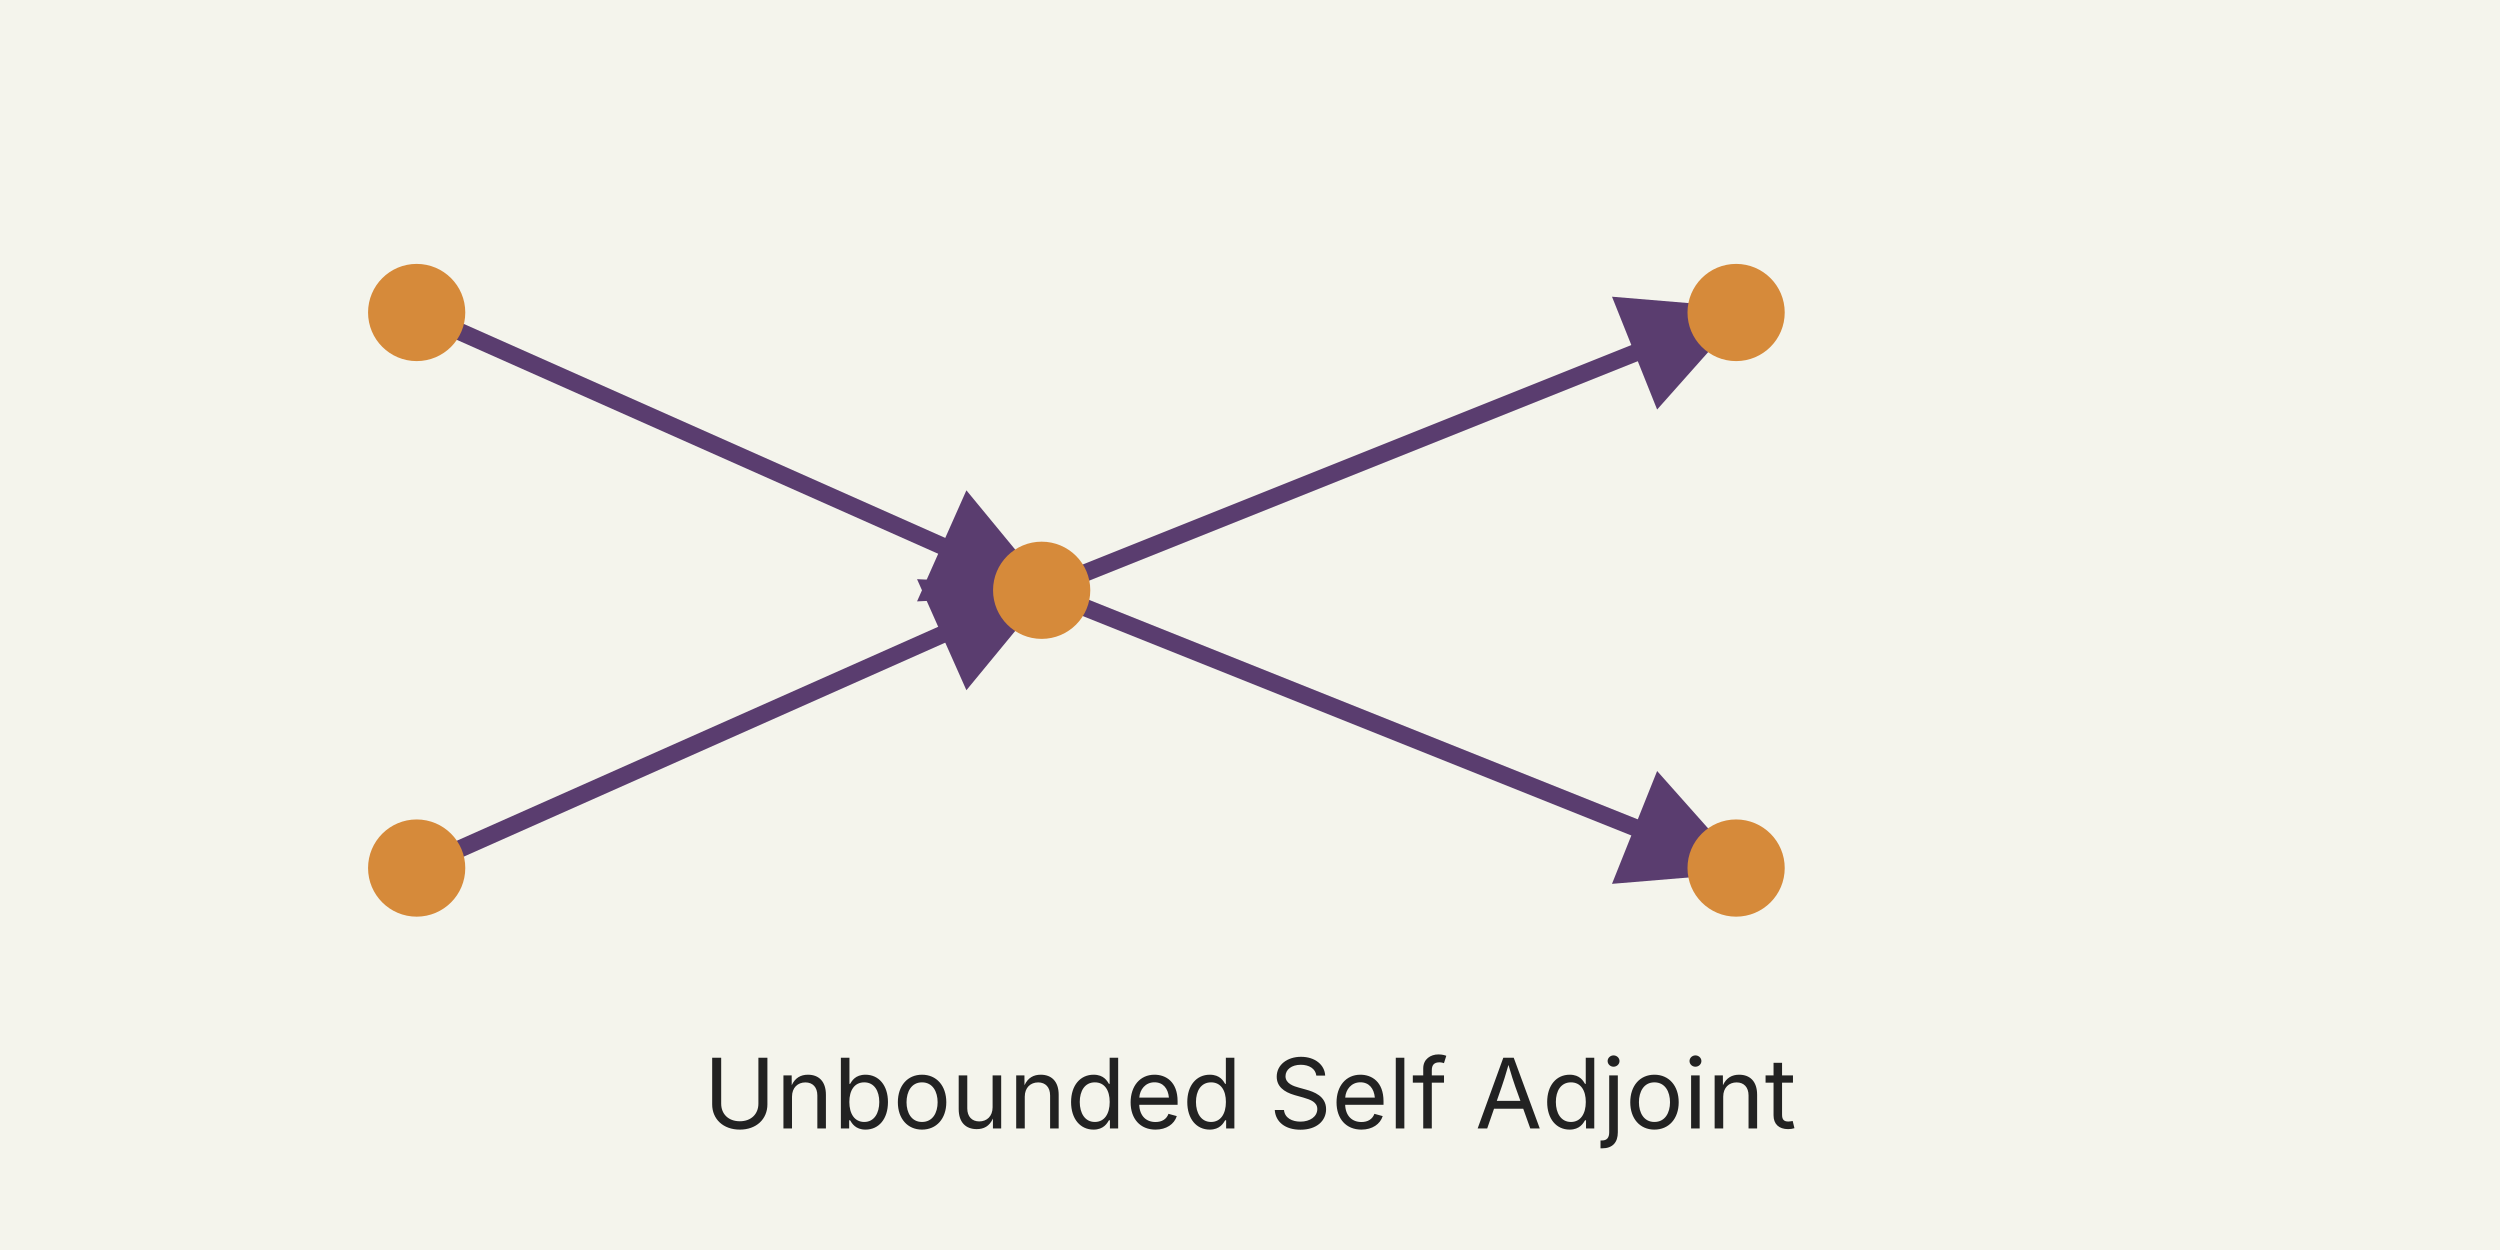
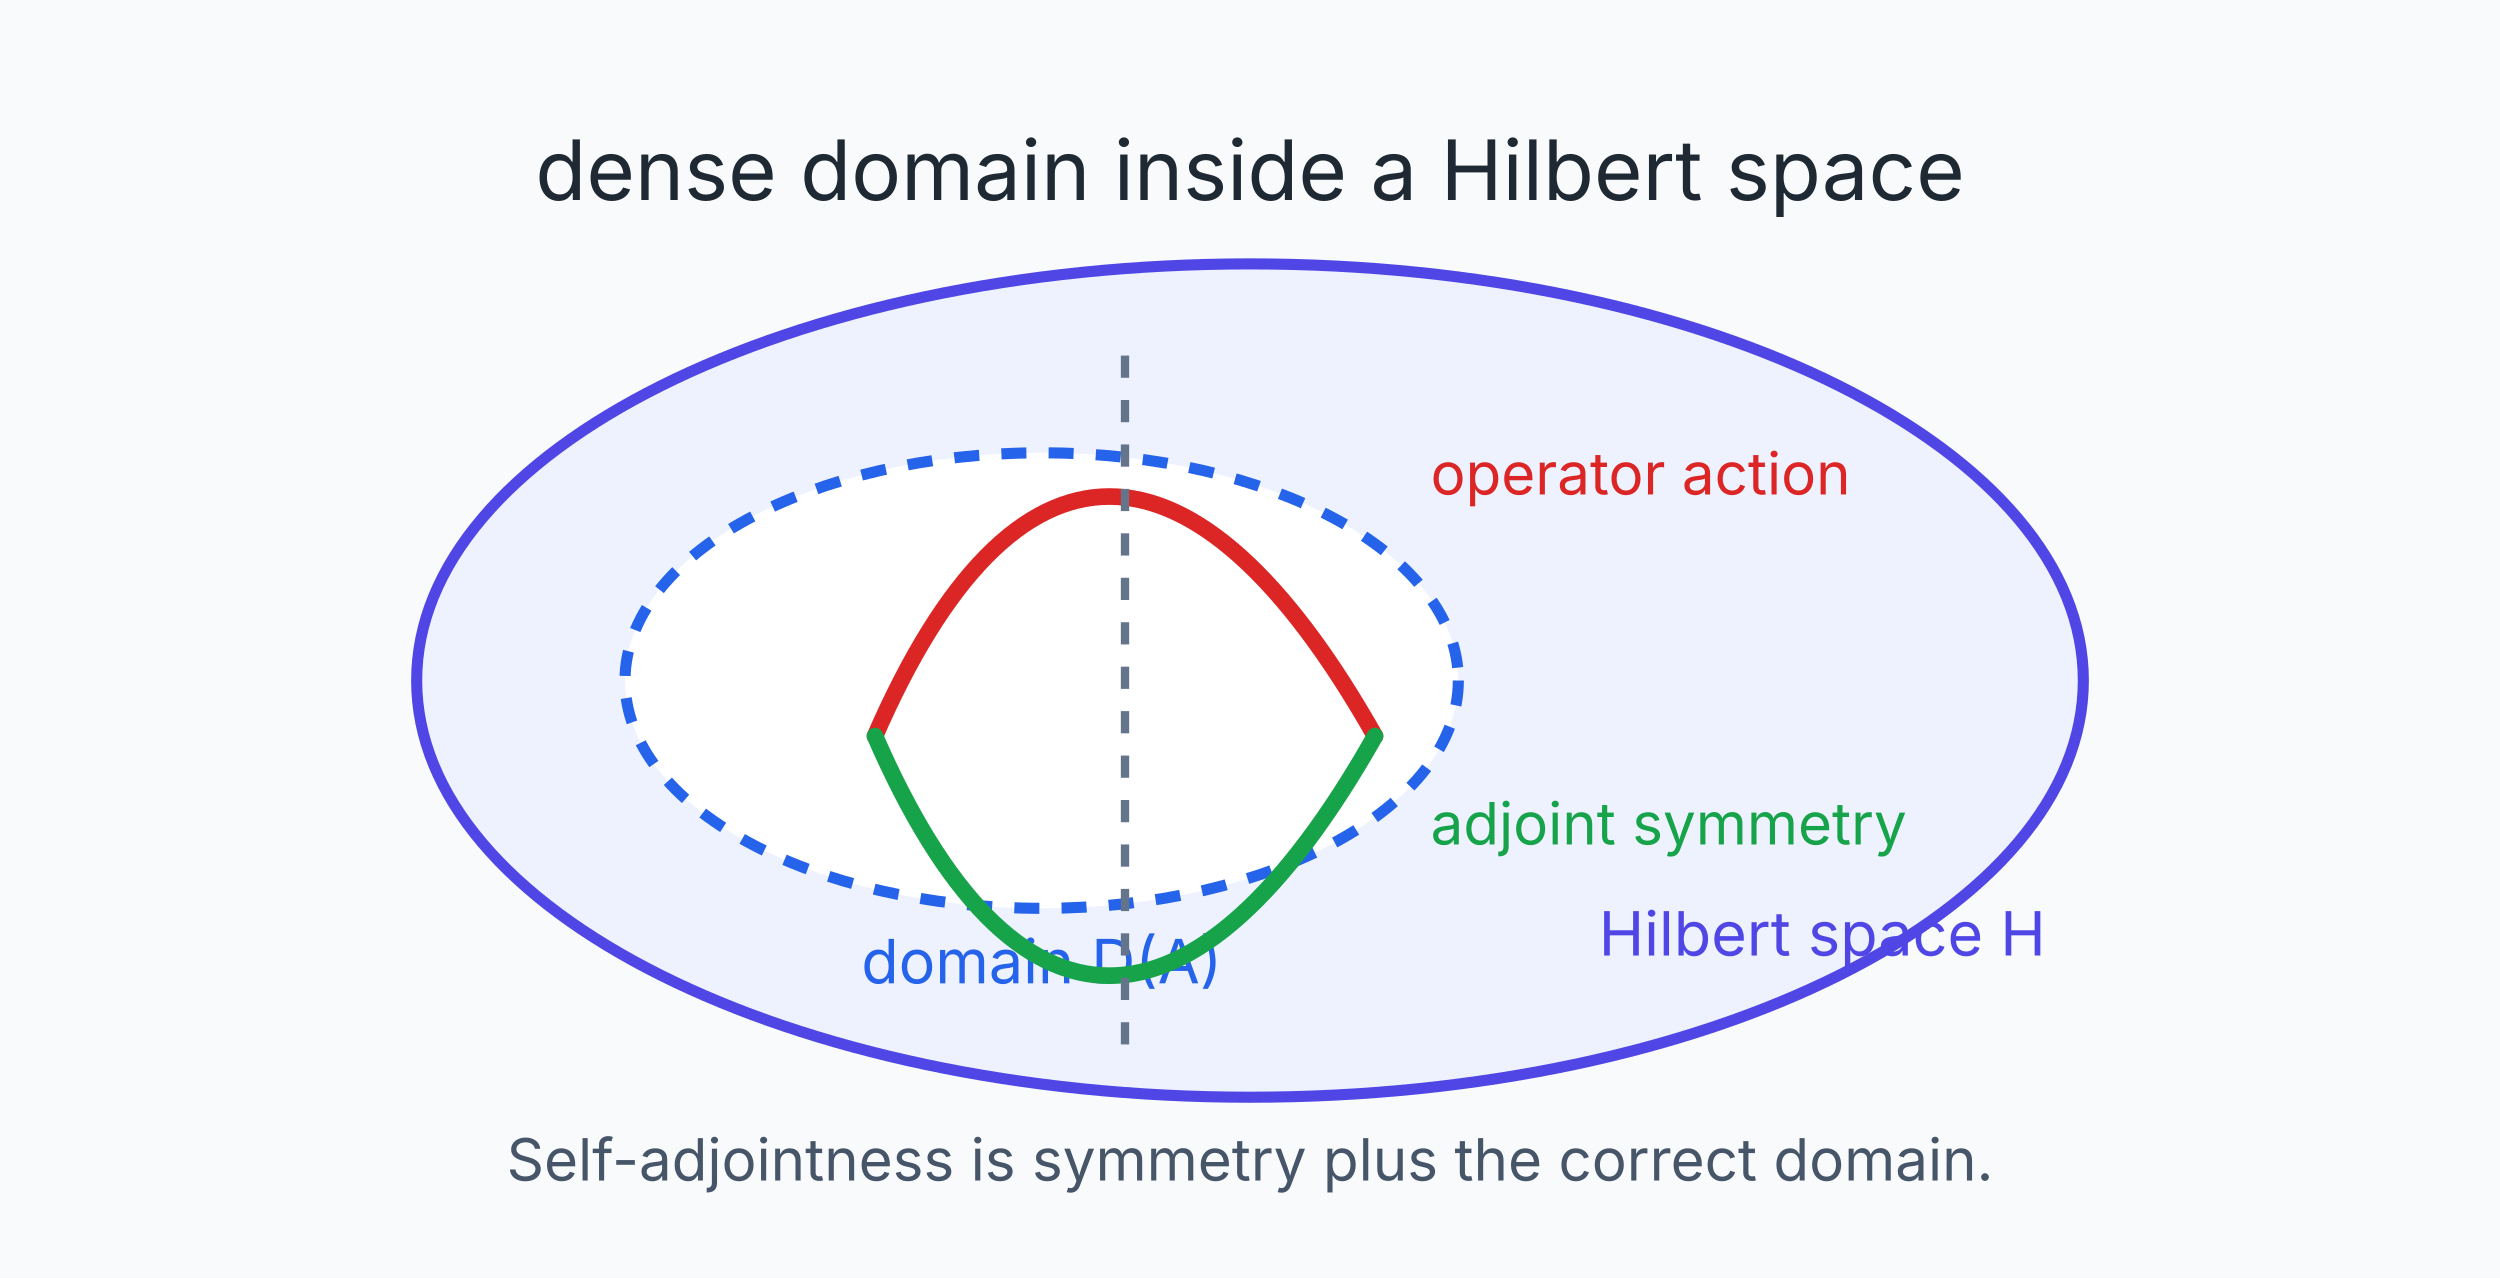
- <svg xmlns="http://www.w3.org/2000/svg" viewBox="0 0 720 360" role="img" aria-labelledby="title desc">
-   <rect width="720" height="360" fill="#f4f4ec" />
-   <defs>
-     <marker id="ar" viewBox="0 0 10 10" refX="9" refY="5" markerWidth="7" markerHeight="7" orient="auto-start-reverse">
-       <path d="M0 0 L10 5 L0 10 z" fill="#5a3d6f" />
-     </marker>
-   </defs>
-   <g stroke="#5a3d6f" stroke-width="5" fill="none" marker-end="url(#ar)">
-     <path d="M120 90 L300 170" />
-     <path d="M120 250 L300 170" />
-     <path d="M300 170 L500 90" />
-     <path d="M300 170 L500 250" />
-   </g>
-   <g fill="#d68a3a">
-     <circle cx="120" cy="90" r="14" />
-     <circle cx="120" cy="250" r="14" />
-     <circle cx="300" cy="170" r="14" />
-     <circle cx="500" cy="90" r="14" />
-     <circle cx="500" cy="250" r="14" />
-   </g>
-   <text x="360" y="325" text-anchor="middle" font-family="Inter, Arial, sans-serif" font-size="28" fill="#222">Unbounded Self Adjoint</text>
+ <svg xmlns="http://www.w3.org/2000/svg" width="900" height="460" viewBox="0 0 900 460" role="img" aria-labelledby="title desc">
+   <rect width="900" height="460" fill="#f8fafc" />
+   <ellipse cx="450" cy="245" rx="300" ry="150" fill="#eef2ff" stroke="#4f46e5" stroke-width="4" />
+   <ellipse cx="375" cy="245" rx="150" ry="82" fill="#ffffff" stroke="#2563eb" stroke-width="4" stroke-dasharray="9 8" />
+   <text x="450" y="72" text-anchor="middle" font-family="Inter, Arial, sans-serif" font-size="30" fill="#1f2933">dense domain inside a Hilbert space</text>
+   <text x="375" y="354" text-anchor="middle" font-family="Inter, Arial, sans-serif" font-size="22" fill="#2563eb">domain D(A)</text>
+   <text x="656" y="344" text-anchor="middle" font-family="Inter, Arial, sans-serif" font-size="22" fill="#4f46e5">Hilbert space H</text>
+   <path d="M315 265 C365 150 430 150 495 265" fill="none" stroke="#dc2626" stroke-width="6" stroke-linecap="round" />
+   <path d="M315 265 C365 380 430 380 495 265" fill="none" stroke="#16a34a" stroke-width="6" stroke-linecap="round" />
+   <line x1="405" y1="128" x2="405" y2="384" stroke="#64748b" stroke-width="3" stroke-dasharray="8 8" />
+   <text x="515" y="178" font-family="Inter, Arial, sans-serif" font-size="21" fill="#dc2626">operator action</text>
+   <text x="515" y="304" font-family="Inter, Arial, sans-serif" font-size="21" fill="#16a34a">adjoint symmetry</text>
+   <text x="450" y="425" text-anchor="middle" font-family="Inter, Arial, sans-serif" font-size="21" fill="#475569">Self-adjointness is symmetry plus the correct domain.</text>
</svg>
